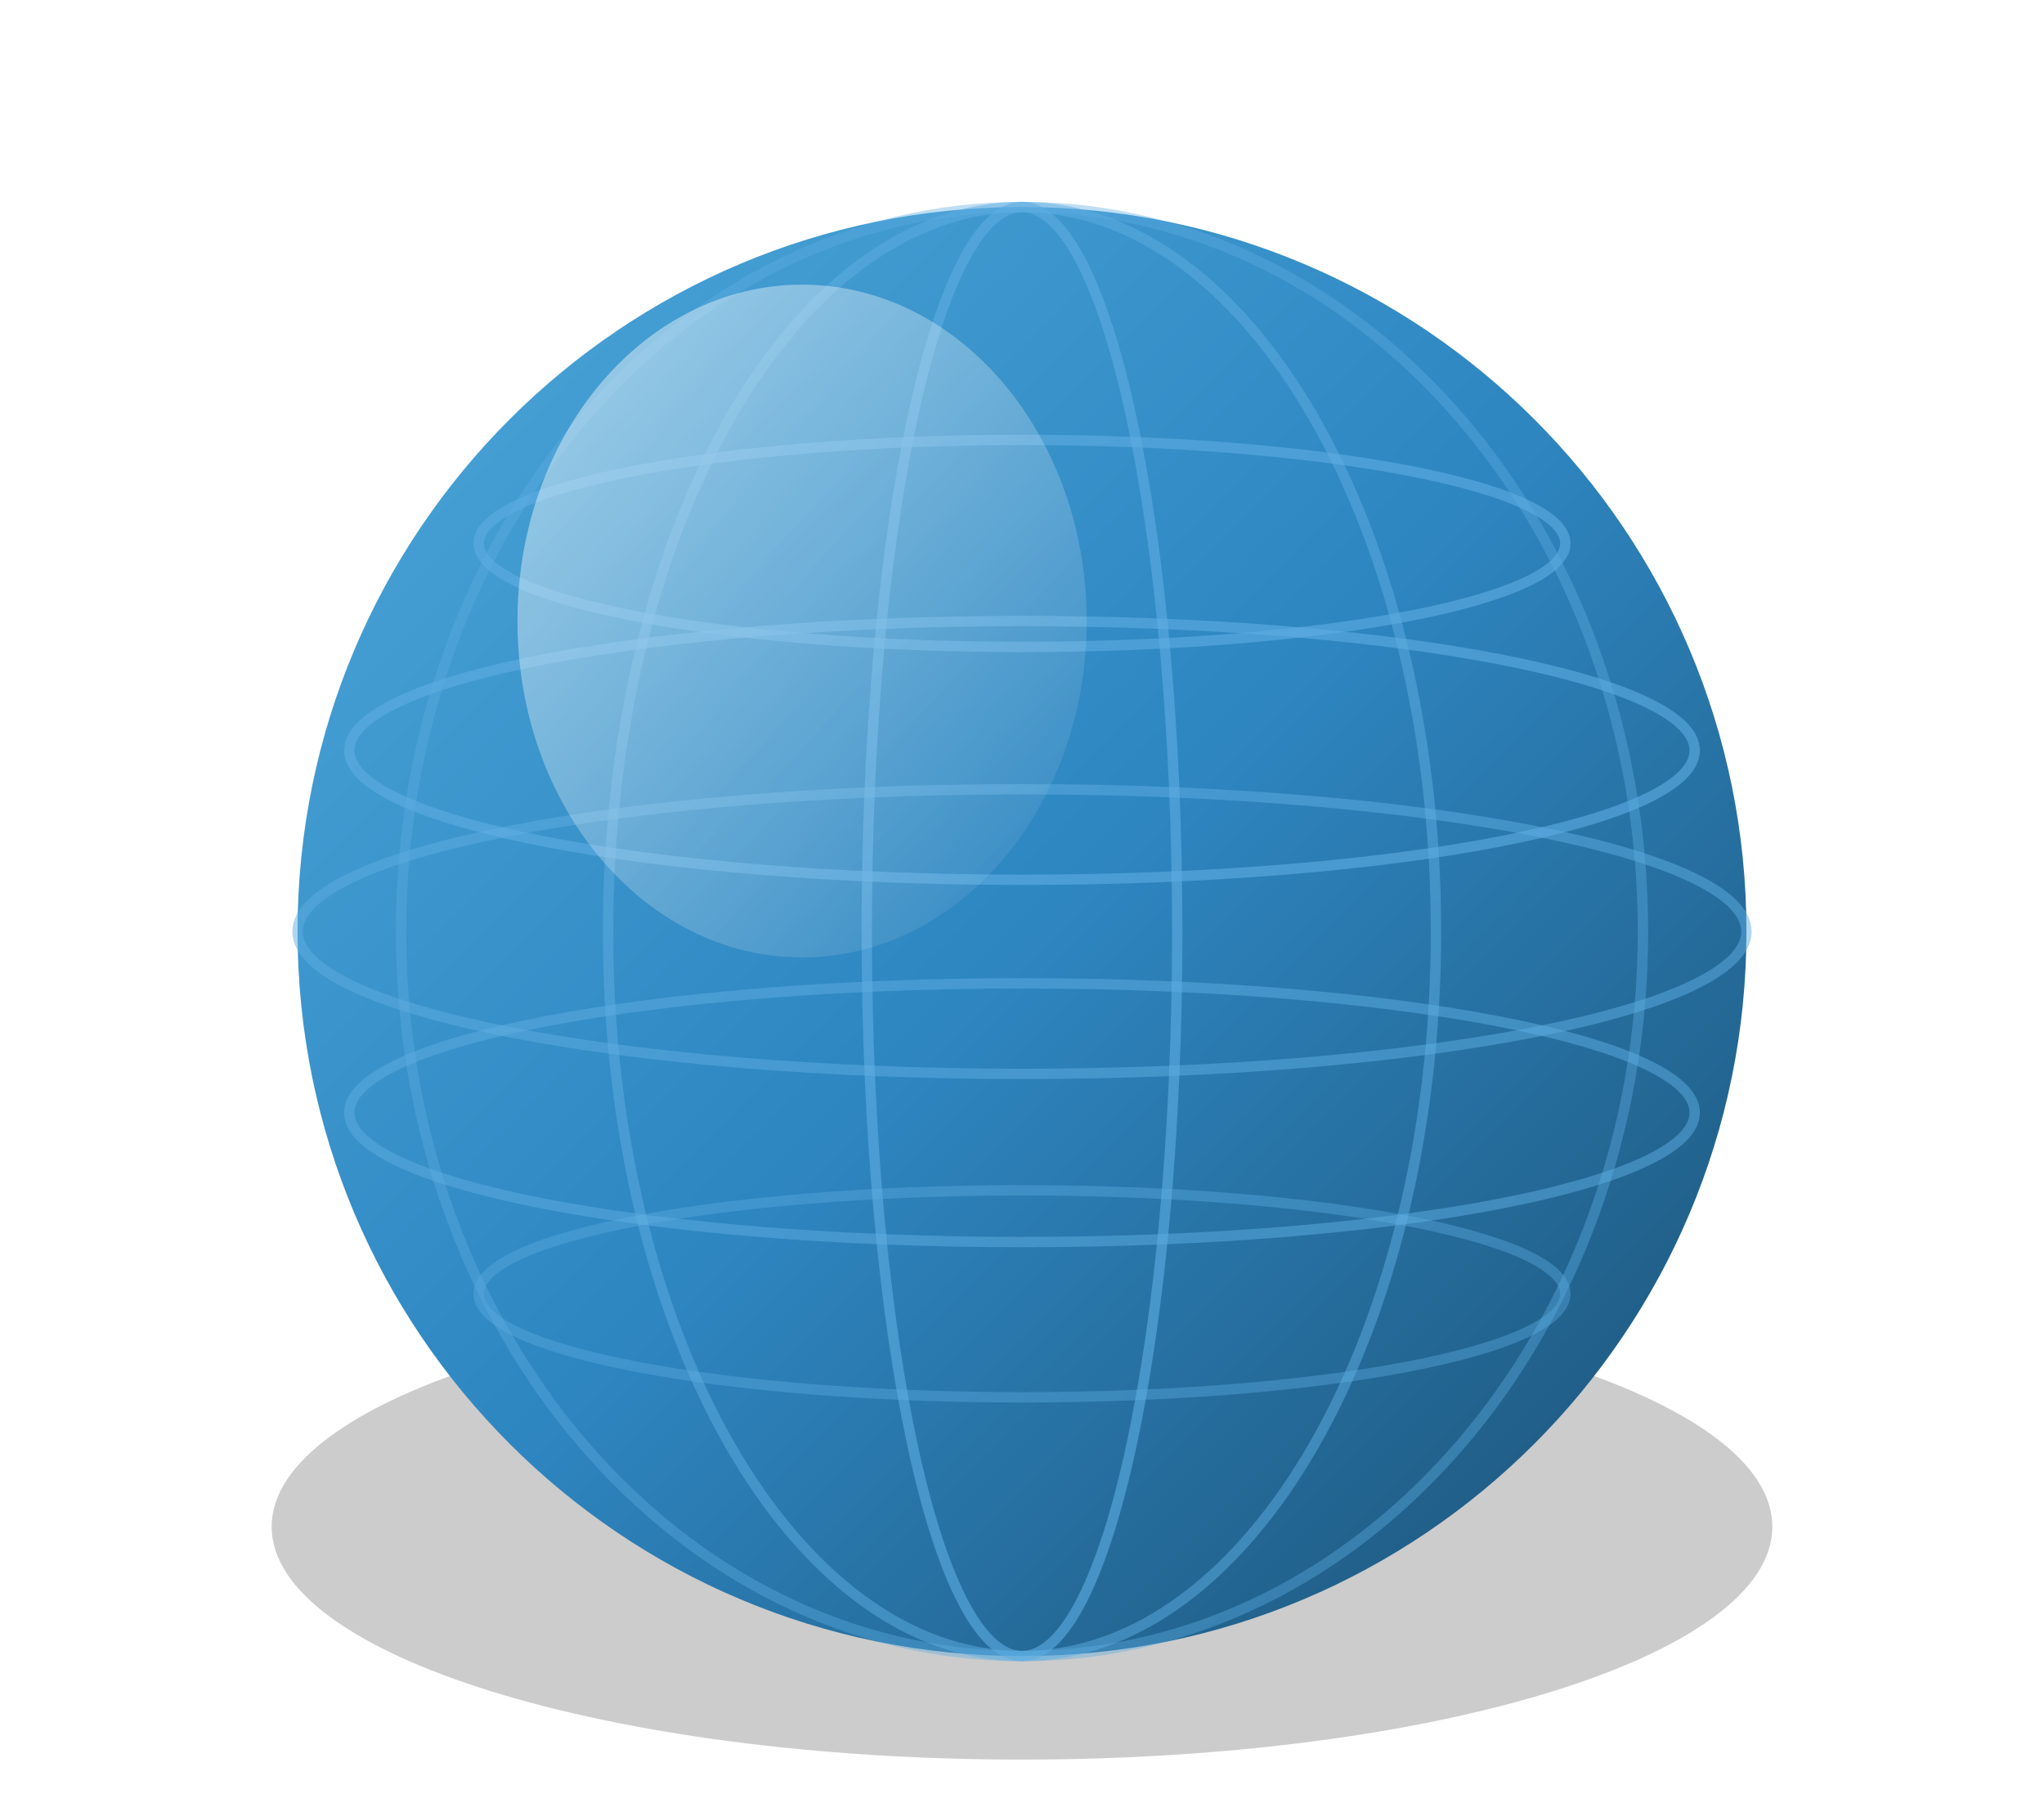
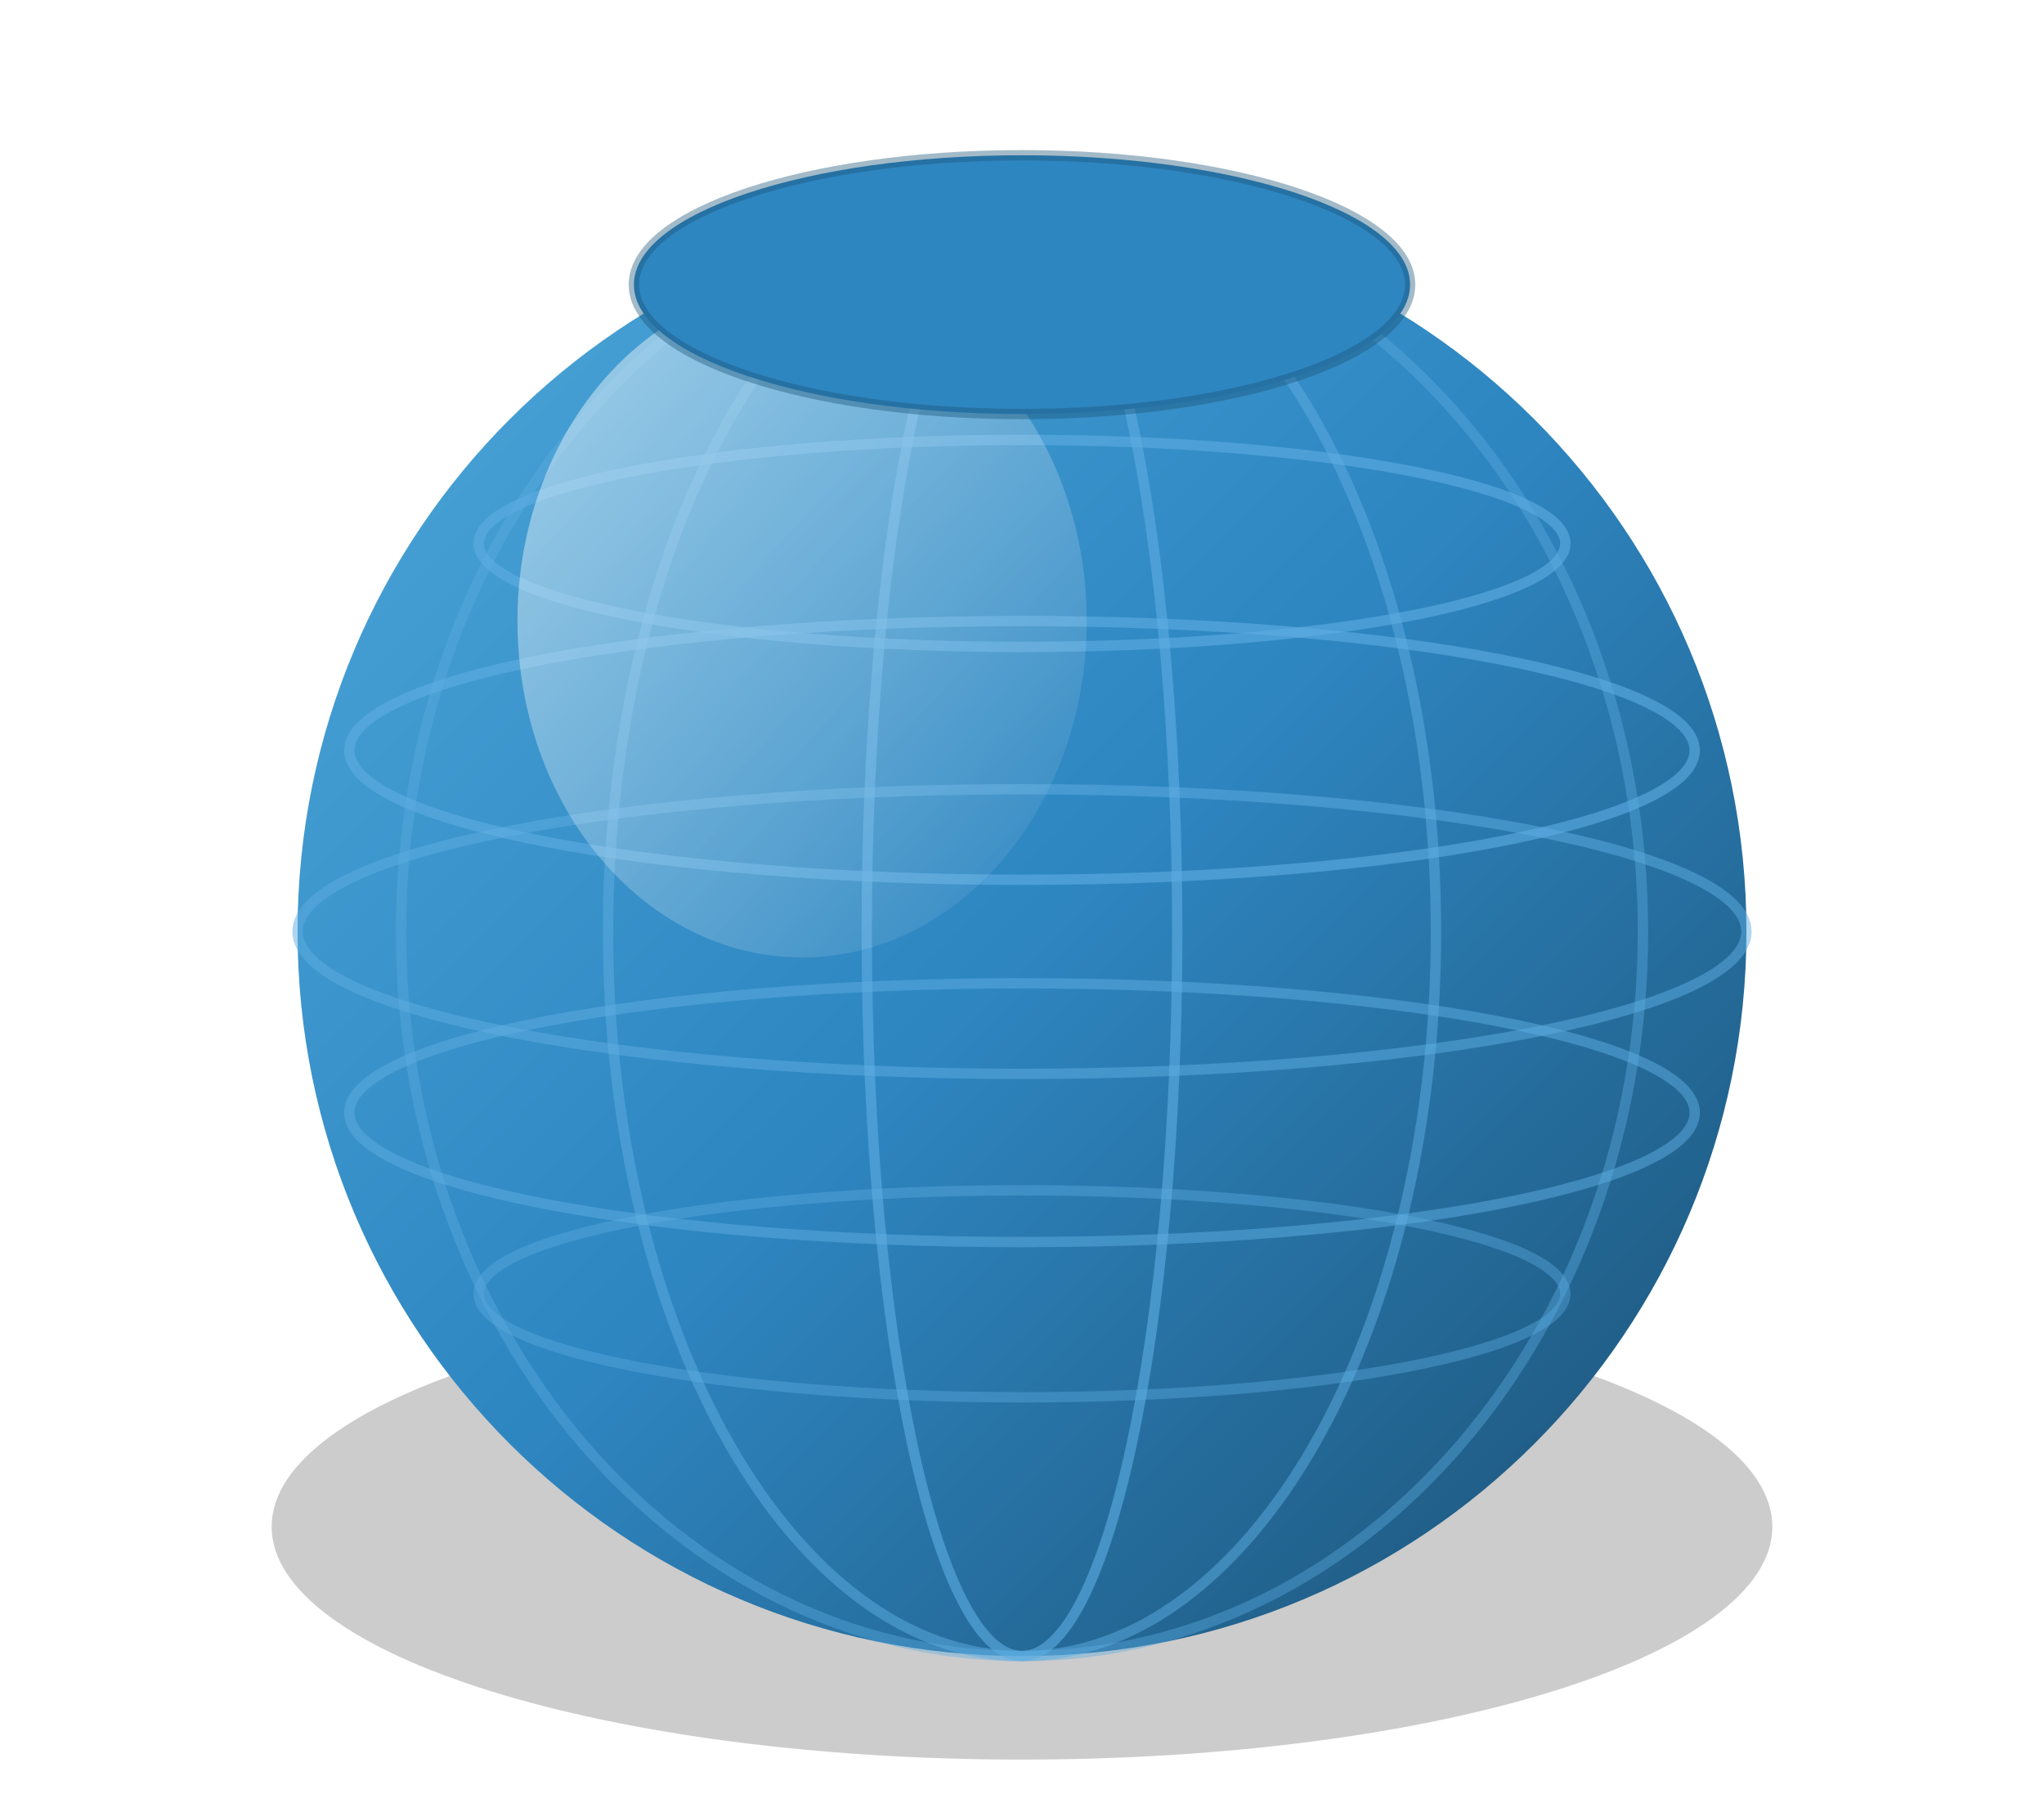
<svg xmlns="http://www.w3.org/2000/svg" viewBox="0 0 158 140">
  <defs>
    <linearGradient id="globe-body" x1="0%" y1="0%" x2="100%" y2="100%">
      <stop offset="0%" stop-color="#4DA8DA" />
      <stop offset="50%" stop-color="#2E86C1" />
      <stop offset="100%" stop-color="#1B4F72" />
    </linearGradient>
    <linearGradient id="globe-highlight" x1="0%" y1="0%" x2="100%" y2="100%">
      <stop offset="0%" stop-color="#FFFFFF" stop-opacity="0.5" />
      <stop offset="100%" stop-color="#FFFFFF" stop-opacity="0" />
    </linearGradient>
  </defs>
  <ellipse cx="79" cy="118" rx="58" ry="18" fill="rgba(0,0,0,0.2)" />
  <ellipse cx="79" cy="72" rx="56" ry="56" fill="url(#globe-body)" />
  <ellipse cx="79" cy="42" rx="42" ry="8" fill="none" stroke="#5DADE2" stroke-width="0.8" opacity="0.6" />
  <ellipse cx="79" cy="58" rx="52" ry="10" fill="none" stroke="#5DADE2" stroke-width="0.8" opacity="0.6" />
  <ellipse cx="79" cy="72" rx="56" ry="11" fill="none" stroke="#5DADE2" stroke-width="0.8" opacity="0.5" />
  <ellipse cx="79" cy="86" rx="52" ry="10" fill="none" stroke="#5DADE2" stroke-width="0.8" opacity="0.5" />
  <ellipse cx="79" cy="100" rx="42" ry="8" fill="none" stroke="#5DADE2" stroke-width="0.8" opacity="0.4" />
  <ellipse cx="79" cy="72" rx="12" ry="56" fill="none" stroke="#5DADE2" stroke-width="0.8" opacity="0.6" />
  <ellipse cx="79" cy="72" rx="32" ry="56" fill="none" stroke="#5DADE2" stroke-width="0.8" opacity="0.5" />
  <ellipse cx="79" cy="72" rx="48" ry="56" fill="none" stroke="#5DADE2" stroke-width="0.8" opacity="0.4" />
  <ellipse cx="62" cy="48" rx="22" ry="26" fill="url(#globe-highlight)" />
+   <ellipse cx="79" cy="22" rx="30" ry="10" fill="#2E86C1" />
+   <ellipse cx="79" cy="22" rx="30" ry="10" fill="none" stroke="#1A5276" stroke-width="0.8" opacity="0.4" />
</svg>
